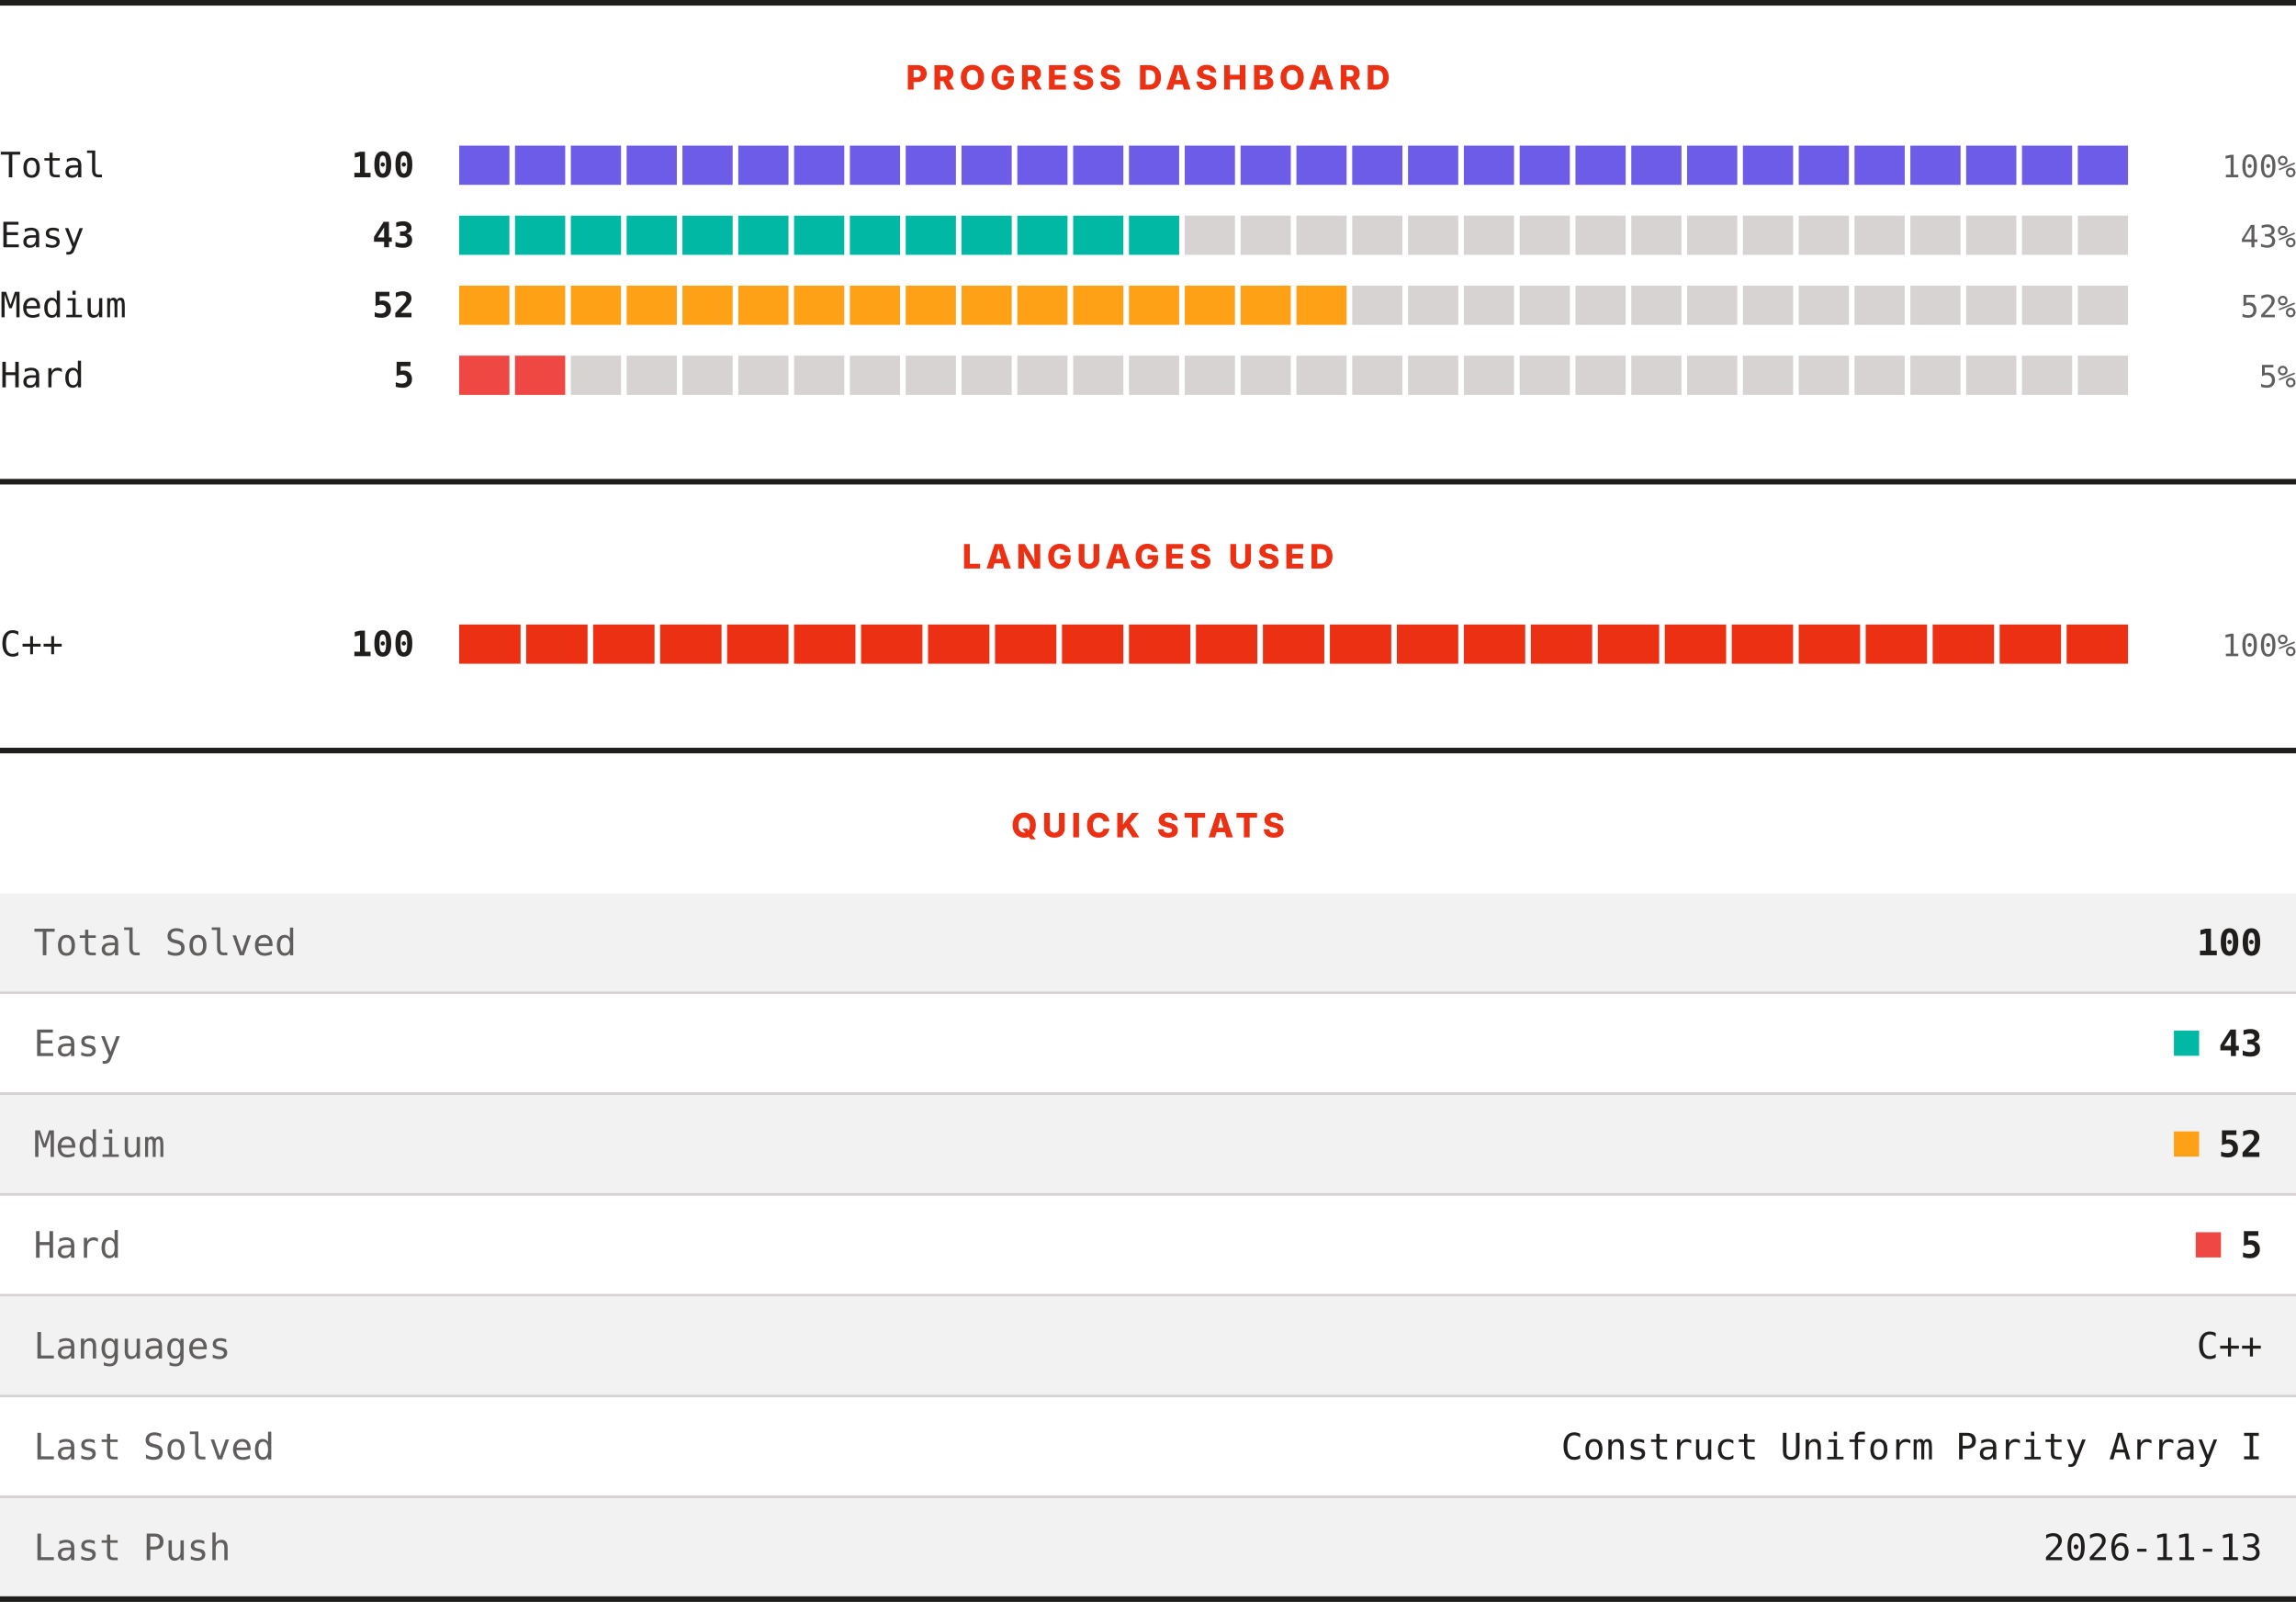
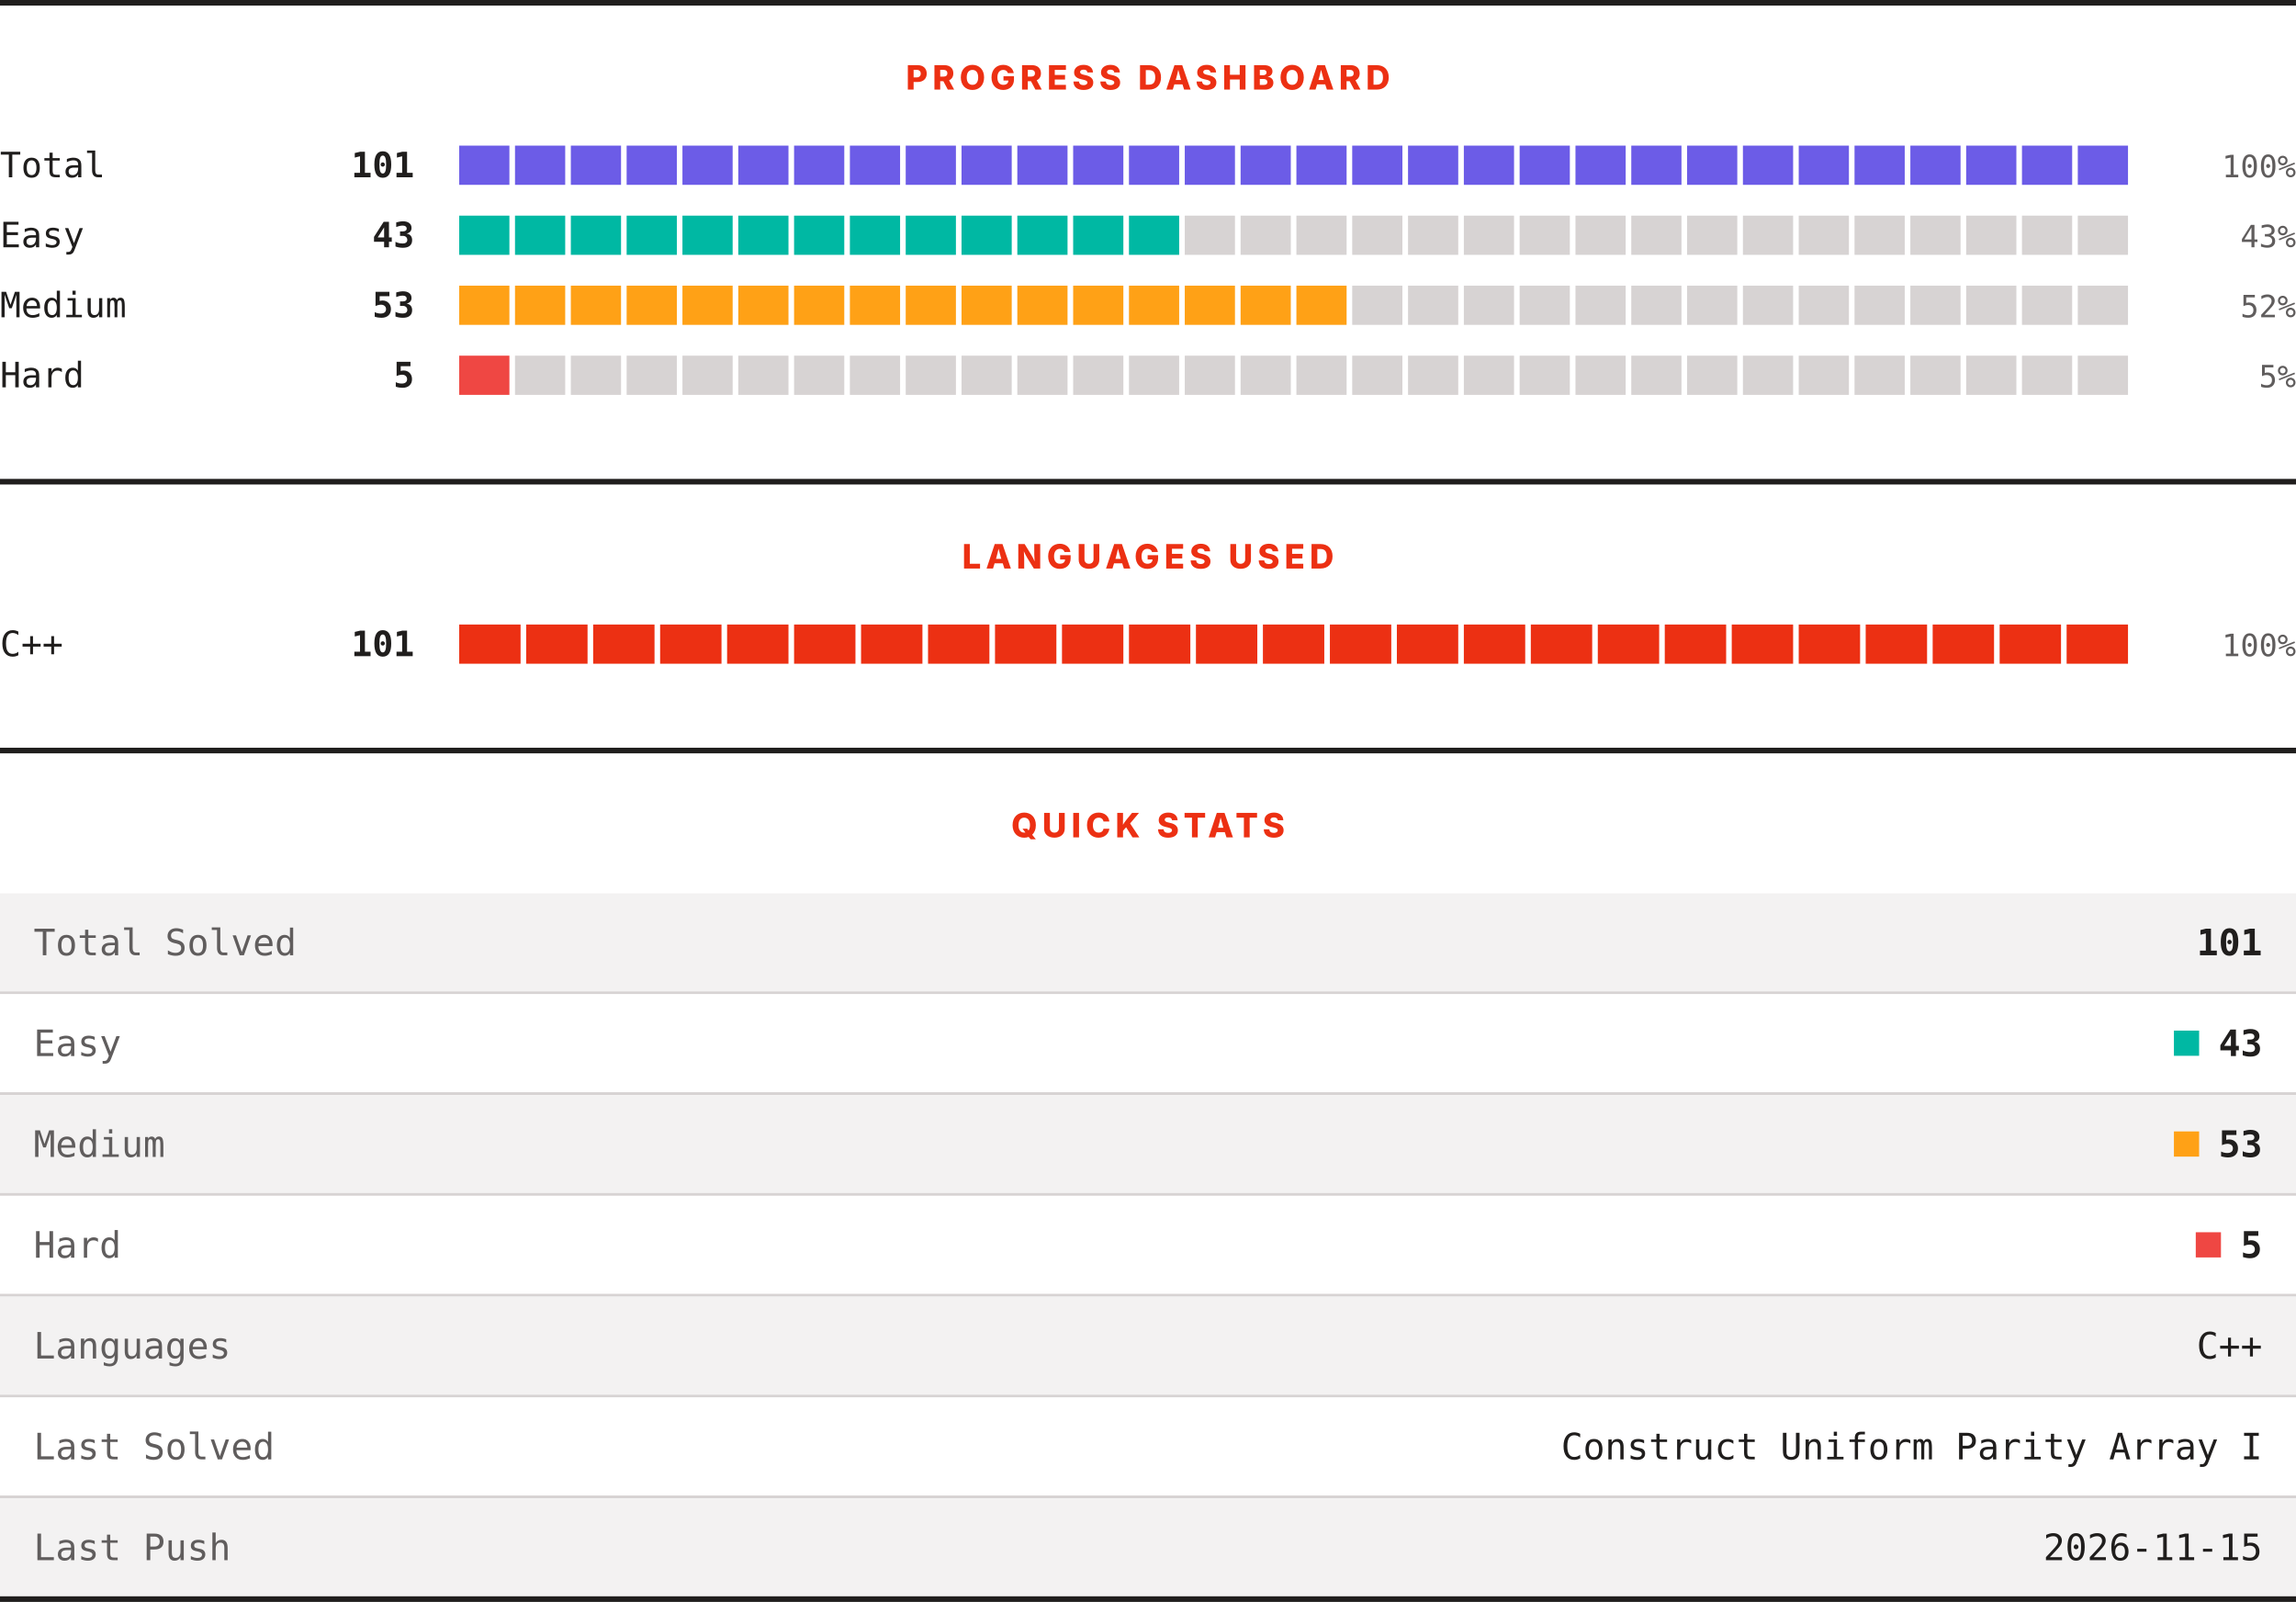
<svg xmlns="http://www.w3.org/2000/svg" width="820" height="572" viewBox="0 0 820 572" role="img" aria-label="LeetCode progress, languages and quick stats">
  <rect width="820" height="572" fill="#ffffff" />
  <rect x="0" y="0" width="820" height="2" fill="#201e1d" />
  <text x="410" y="32" text-anchor="middle" font-family="Archivo, system-ui, -apple-system, Segoe UI, sans-serif" font-size="12" font-weight="800" letter-spacing="1.68" fill="#ec3013">PROGRESS DASHBOARD</text>
  <text x="0" y="63.3" font-family="ui-monospace, SFMono-Regular, Menlo, Consolas, monospace" font-size="12.5" fill="#201e1d">Total</text>
-   <text x="148" y="63.3" text-anchor="end" font-family="ui-monospace, SFMono-Regular, Menlo, Consolas, monospace" font-size="12.5" font-weight="700" fill="#201e1d">100</text>
+   <text x="148" y="63.3" text-anchor="end" font-family="ui-monospace, SFMono-Regular, Menlo, Consolas, monospace" font-size="12.5" font-weight="700" fill="#201e1d">101</text>
  <rect x="164.00" y="52" width="17.93" height="14" fill="#6c5ce7" />
  <rect x="183.93" y="52" width="17.93" height="14" fill="#6c5ce7" />
  <rect x="203.87" y="52" width="17.93" height="14" fill="#6c5ce7" />
  <rect x="223.80" y="52" width="17.93" height="14" fill="#6c5ce7" />
  <rect x="243.73" y="52" width="17.93" height="14" fill="#6c5ce7" />
  <rect x="263.67" y="52" width="17.93" height="14" fill="#6c5ce7" />
  <rect x="283.60" y="52" width="17.93" height="14" fill="#6c5ce7" />
  <rect x="303.53" y="52" width="17.93" height="14" fill="#6c5ce7" />
  <rect x="323.47" y="52" width="17.93" height="14" fill="#6c5ce7" />
  <rect x="343.40" y="52" width="17.93" height="14" fill="#6c5ce7" />
  <rect x="363.33" y="52" width="17.93" height="14" fill="#6c5ce7" />
  <rect x="383.27" y="52" width="17.93" height="14" fill="#6c5ce7" />
  <rect x="403.20" y="52" width="17.93" height="14" fill="#6c5ce7" />
  <rect x="423.13" y="52" width="17.93" height="14" fill="#6c5ce7" />
  <rect x="443.07" y="52" width="17.93" height="14" fill="#6c5ce7" />
  <rect x="463.00" y="52" width="17.93" height="14" fill="#6c5ce7" />
  <rect x="482.93" y="52" width="17.93" height="14" fill="#6c5ce7" />
  <rect x="502.87" y="52" width="17.93" height="14" fill="#6c5ce7" />
  <rect x="522.80" y="52" width="17.93" height="14" fill="#6c5ce7" />
  <rect x="542.73" y="52" width="17.93" height="14" fill="#6c5ce7" />
  <rect x="562.67" y="52" width="17.93" height="14" fill="#6c5ce7" />
  <rect x="582.60" y="52" width="17.93" height="14" fill="#6c5ce7" />
  <rect x="602.53" y="52" width="17.93" height="14" fill="#6c5ce7" />
  <rect x="622.47" y="52" width="17.93" height="14" fill="#6c5ce7" />
  <rect x="642.40" y="52" width="17.93" height="14" fill="#6c5ce7" />
  <rect x="662.33" y="52" width="17.93" height="14" fill="#6c5ce7" />
  <rect x="682.27" y="52" width="17.93" height="14" fill="#6c5ce7" />
  <rect x="702.20" y="52" width="17.93" height="14" fill="#6c5ce7" />
  <rect x="722.13" y="52" width="17.93" height="14" fill="#6c5ce7" />
  <rect x="742.07" y="52" width="17.93" height="14" fill="#6c5ce7" />
  <text x="820" y="63.3" text-anchor="end" font-family="ui-monospace, SFMono-Regular, Menlo, Consolas, monospace" font-size="11" fill="#605d5d">100%</text>
  <text x="0" y="88.3" font-family="ui-monospace, SFMono-Regular, Menlo, Consolas, monospace" font-size="12.5" fill="#201e1d">Easy</text>
  <text x="148" y="88.3" text-anchor="end" font-family="ui-monospace, SFMono-Regular, Menlo, Consolas, monospace" font-size="12.5" font-weight="700" fill="#201e1d">43</text>
  <rect x="164.00" y="77" width="17.93" height="14" fill="#00b8a3" />
  <rect x="183.93" y="77" width="17.93" height="14" fill="#00b8a3" />
  <rect x="203.87" y="77" width="17.93" height="14" fill="#00b8a3" />
  <rect x="223.80" y="77" width="17.93" height="14" fill="#00b8a3" />
  <rect x="243.73" y="77" width="17.93" height="14" fill="#00b8a3" />
  <rect x="263.67" y="77" width="17.93" height="14" fill="#00b8a3" />
  <rect x="283.60" y="77" width="17.93" height="14" fill="#00b8a3" />
  <rect x="303.53" y="77" width="17.93" height="14" fill="#00b8a3" />
  <rect x="323.47" y="77" width="17.93" height="14" fill="#00b8a3" />
  <rect x="343.40" y="77" width="17.93" height="14" fill="#00b8a3" />
  <rect x="363.33" y="77" width="17.93" height="14" fill="#00b8a3" />
  <rect x="383.27" y="77" width="17.93" height="14" fill="#00b8a3" />
  <rect x="403.20" y="77" width="17.93" height="14" fill="#00b8a3" />
  <rect x="423.13" y="77" width="17.93" height="14" fill="#d7d3d3" />
  <rect x="443.07" y="77" width="17.93" height="14" fill="#d7d3d3" />
  <rect x="463.00" y="77" width="17.93" height="14" fill="#d7d3d3" />
  <rect x="482.93" y="77" width="17.93" height="14" fill="#d7d3d3" />
  <rect x="502.87" y="77" width="17.93" height="14" fill="#d7d3d3" />
  <rect x="522.80" y="77" width="17.93" height="14" fill="#d7d3d3" />
  <rect x="542.73" y="77" width="17.93" height="14" fill="#d7d3d3" />
  <rect x="562.67" y="77" width="17.93" height="14" fill="#d7d3d3" />
  <rect x="582.60" y="77" width="17.93" height="14" fill="#d7d3d3" />
  <rect x="602.53" y="77" width="17.93" height="14" fill="#d7d3d3" />
  <rect x="622.47" y="77" width="17.93" height="14" fill="#d7d3d3" />
  <rect x="642.40" y="77" width="17.93" height="14" fill="#d7d3d3" />
  <rect x="662.33" y="77" width="17.93" height="14" fill="#d7d3d3" />
  <rect x="682.27" y="77" width="17.93" height="14" fill="#d7d3d3" />
  <rect x="702.20" y="77" width="17.93" height="14" fill="#d7d3d3" />
  <rect x="722.13" y="77" width="17.93" height="14" fill="#d7d3d3" />
  <rect x="742.07" y="77" width="17.93" height="14" fill="#d7d3d3" />
  <text x="820" y="88.3" text-anchor="end" font-family="ui-monospace, SFMono-Regular, Menlo, Consolas, monospace" font-size="11" fill="#605d5d">43%</text>
  <text x="0" y="113.3" font-family="ui-monospace, SFMono-Regular, Menlo, Consolas, monospace" font-size="12.5" fill="#201e1d">Medium</text>
-   <text x="148" y="113.3" text-anchor="end" font-family="ui-monospace, SFMono-Regular, Menlo, Consolas, monospace" font-size="12.5" font-weight="700" fill="#201e1d">52</text>
+   <text x="148" y="113.3" text-anchor="end" font-family="ui-monospace, SFMono-Regular, Menlo, Consolas, monospace" font-size="12.5" font-weight="700" fill="#201e1d">53</text>
  <rect x="164.00" y="102" width="17.93" height="14" fill="#ffa116" />
  <rect x="183.93" y="102" width="17.93" height="14" fill="#ffa116" />
  <rect x="203.87" y="102" width="17.93" height="14" fill="#ffa116" />
  <rect x="223.80" y="102" width="17.93" height="14" fill="#ffa116" />
  <rect x="243.73" y="102" width="17.93" height="14" fill="#ffa116" />
  <rect x="263.67" y="102" width="17.93" height="14" fill="#ffa116" />
  <rect x="283.60" y="102" width="17.93" height="14" fill="#ffa116" />
  <rect x="303.53" y="102" width="17.93" height="14" fill="#ffa116" />
  <rect x="323.47" y="102" width="17.93" height="14" fill="#ffa116" />
  <rect x="343.40" y="102" width="17.93" height="14" fill="#ffa116" />
  <rect x="363.33" y="102" width="17.93" height="14" fill="#ffa116" />
  <rect x="383.27" y="102" width="17.93" height="14" fill="#ffa116" />
  <rect x="403.20" y="102" width="17.93" height="14" fill="#ffa116" />
  <rect x="423.13" y="102" width="17.93" height="14" fill="#ffa116" />
  <rect x="443.07" y="102" width="17.93" height="14" fill="#ffa116" />
  <rect x="463.00" y="102" width="17.93" height="14" fill="#ffa116" />
  <rect x="482.93" y="102" width="17.93" height="14" fill="#d7d3d3" />
  <rect x="502.87" y="102" width="17.93" height="14" fill="#d7d3d3" />
  <rect x="522.80" y="102" width="17.93" height="14" fill="#d7d3d3" />
  <rect x="542.73" y="102" width="17.93" height="14" fill="#d7d3d3" />
  <rect x="562.67" y="102" width="17.93" height="14" fill="#d7d3d3" />
  <rect x="582.60" y="102" width="17.93" height="14" fill="#d7d3d3" />
  <rect x="602.53" y="102" width="17.93" height="14" fill="#d7d3d3" />
  <rect x="622.47" y="102" width="17.93" height="14" fill="#d7d3d3" />
  <rect x="642.40" y="102" width="17.93" height="14" fill="#d7d3d3" />
  <rect x="662.33" y="102" width="17.93" height="14" fill="#d7d3d3" />
  <rect x="682.27" y="102" width="17.93" height="14" fill="#d7d3d3" />
  <rect x="702.20" y="102" width="17.93" height="14" fill="#d7d3d3" />
  <rect x="722.13" y="102" width="17.93" height="14" fill="#d7d3d3" />
  <rect x="742.07" y="102" width="17.93" height="14" fill="#d7d3d3" />
  <text x="820" y="113.3" text-anchor="end" font-family="ui-monospace, SFMono-Regular, Menlo, Consolas, monospace" font-size="11" fill="#605d5d">52%</text>
  <text x="0" y="138.3" font-family="ui-monospace, SFMono-Regular, Menlo, Consolas, monospace" font-size="12.5" fill="#201e1d">Hard</text>
  <text x="148" y="138.3" text-anchor="end" font-family="ui-monospace, SFMono-Regular, Menlo, Consolas, monospace" font-size="12.5" font-weight="700" fill="#201e1d">5</text>
  <rect x="164.00" y="127" width="17.93" height="14" fill="#ef4743" />
-   <rect x="183.93" y="127" width="17.93" height="14" fill="#ef4743" />
+   <rect x="183.93" y="127" width="17.93" height="14" fill="#d7d3d3" />
  <rect x="203.87" y="127" width="17.93" height="14" fill="#d7d3d3" />
  <rect x="223.80" y="127" width="17.93" height="14" fill="#d7d3d3" />
  <rect x="243.73" y="127" width="17.93" height="14" fill="#d7d3d3" />
  <rect x="263.67" y="127" width="17.93" height="14" fill="#d7d3d3" />
  <rect x="283.60" y="127" width="17.93" height="14" fill="#d7d3d3" />
  <rect x="303.53" y="127" width="17.93" height="14" fill="#d7d3d3" />
  <rect x="323.47" y="127" width="17.93" height="14" fill="#d7d3d3" />
  <rect x="343.40" y="127" width="17.93" height="14" fill="#d7d3d3" />
  <rect x="363.33" y="127" width="17.93" height="14" fill="#d7d3d3" />
  <rect x="383.27" y="127" width="17.93" height="14" fill="#d7d3d3" />
  <rect x="403.20" y="127" width="17.93" height="14" fill="#d7d3d3" />
  <rect x="423.13" y="127" width="17.93" height="14" fill="#d7d3d3" />
  <rect x="443.07" y="127" width="17.93" height="14" fill="#d7d3d3" />
  <rect x="463.00" y="127" width="17.93" height="14" fill="#d7d3d3" />
  <rect x="482.93" y="127" width="17.93" height="14" fill="#d7d3d3" />
  <rect x="502.87" y="127" width="17.93" height="14" fill="#d7d3d3" />
  <rect x="522.80" y="127" width="17.93" height="14" fill="#d7d3d3" />
  <rect x="542.73" y="127" width="17.93" height="14" fill="#d7d3d3" />
  <rect x="562.67" y="127" width="17.93" height="14" fill="#d7d3d3" />
  <rect x="582.60" y="127" width="17.93" height="14" fill="#d7d3d3" />
  <rect x="602.53" y="127" width="17.93" height="14" fill="#d7d3d3" />
  <rect x="622.47" y="127" width="17.93" height="14" fill="#d7d3d3" />
  <rect x="642.40" y="127" width="17.93" height="14" fill="#d7d3d3" />
  <rect x="662.33" y="127" width="17.93" height="14" fill="#d7d3d3" />
  <rect x="682.27" y="127" width="17.93" height="14" fill="#d7d3d3" />
  <rect x="702.20" y="127" width="17.93" height="14" fill="#d7d3d3" />
  <rect x="722.13" y="127" width="17.93" height="14" fill="#d7d3d3" />
  <rect x="742.07" y="127" width="17.93" height="14" fill="#d7d3d3" />
  <text x="820" y="138.3" text-anchor="end" font-family="ui-monospace, SFMono-Regular, Menlo, Consolas, monospace" font-size="11" fill="#605d5d">5%</text>
  <rect x="0" y="171" width="820" height="2" fill="#201e1d" />
  <text x="410" y="203" text-anchor="middle" font-family="Archivo, system-ui, -apple-system, Segoe UI, sans-serif" font-size="12" font-weight="800" letter-spacing="1.68" fill="#ec3013">LANGUAGES USED</text>
  <text x="0" y="234.3" font-family="ui-monospace, SFMono-Regular, Menlo, Consolas, monospace" font-size="12.5" fill="#201e1d">C++</text>
-   <text x="148" y="234.3" text-anchor="end" font-family="ui-monospace, SFMono-Regular, Menlo, Consolas, monospace" font-size="12.5" font-weight="700" fill="#201e1d">100</text>
+   <text x="148" y="234.3" text-anchor="end" font-family="ui-monospace, SFMono-Regular, Menlo, Consolas, monospace" font-size="12.5" font-weight="700" fill="#201e1d">101</text>
  <rect x="164.00" y="223" width="21.92" height="14" fill="#ec3013" />
  <rect x="187.92" y="223" width="21.92" height="14" fill="#ec3013" />
  <rect x="211.84" y="223" width="21.92" height="14" fill="#ec3013" />
  <rect x="235.76" y="223" width="21.92" height="14" fill="#ec3013" />
  <rect x="259.68" y="223" width="21.92" height="14" fill="#ec3013" />
  <rect x="283.60" y="223" width="21.92" height="14" fill="#ec3013" />
  <rect x="307.52" y="223" width="21.92" height="14" fill="#ec3013" />
  <rect x="331.44" y="223" width="21.92" height="14" fill="#ec3013" />
  <rect x="355.36" y="223" width="21.92" height="14" fill="#ec3013" />
  <rect x="379.28" y="223" width="21.92" height="14" fill="#ec3013" />
  <rect x="403.20" y="223" width="21.92" height="14" fill="#ec3013" />
  <rect x="427.12" y="223" width="21.92" height="14" fill="#ec3013" />
  <rect x="451.04" y="223" width="21.92" height="14" fill="#ec3013" />
  <rect x="474.96" y="223" width="21.92" height="14" fill="#ec3013" />
  <rect x="498.88" y="223" width="21.92" height="14" fill="#ec3013" />
  <rect x="522.80" y="223" width="21.92" height="14" fill="#ec3013" />
  <rect x="546.72" y="223" width="21.92" height="14" fill="#ec3013" />
  <rect x="570.64" y="223" width="21.92" height="14" fill="#ec3013" />
  <rect x="594.56" y="223" width="21.92" height="14" fill="#ec3013" />
  <rect x="618.48" y="223" width="21.92" height="14" fill="#ec3013" />
  <rect x="642.40" y="223" width="21.92" height="14" fill="#ec3013" />
  <rect x="666.32" y="223" width="21.92" height="14" fill="#ec3013" />
  <rect x="690.24" y="223" width="21.92" height="14" fill="#ec3013" />
  <rect x="714.16" y="223" width="21.92" height="14" fill="#ec3013" />
  <rect x="738.08" y="223" width="21.92" height="14" fill="#ec3013" />
  <text x="820" y="234.3" text-anchor="end" font-family="ui-monospace, SFMono-Regular, Menlo, Consolas, monospace" font-size="11" fill="#605d5d">100%</text>
  <rect x="0" y="267" width="820" height="2" fill="#201e1d" />
  <text x="410" y="299" text-anchor="middle" font-family="Archivo, system-ui, -apple-system, Segoe UI, sans-serif" font-size="12" font-weight="800" letter-spacing="1.68" fill="#ec3013">QUICK STATS</text>
  <rect x="0" y="319" width="820" height="35" fill="#f3f2f2" />
  <text x="12" y="341.1" font-family="ui-monospace, SFMono-Regular, Menlo, Consolas, monospace" font-size="13" fill="#605d5d">Total Solved</text>
-   <text x="808" y="341.1" text-anchor="end" font-family="ui-monospace, SFMono-Regular, Menlo, Consolas, monospace" font-size="13" font-weight="700" fill="#201e1d">100</text>
+   <text x="808" y="341.1" text-anchor="end" font-family="ui-monospace, SFMono-Regular, Menlo, Consolas, monospace" font-size="13" font-weight="700" fill="#201e1d">101</text>
  <rect x="0" y="354" width="820" height="1" fill="#d7d3d3" />
  <rect x="0" y="355" width="820" height="35" fill="#ffffff" />
  <text x="12" y="377.1" font-family="ui-monospace, SFMono-Regular, Menlo, Consolas, monospace" font-size="13" fill="#605d5d">Easy</text>
  <rect x="776.4" y="368" width="9" height="9" fill="#00b8a3" />
  <text x="808" y="377.1" text-anchor="end" font-family="ui-monospace, SFMono-Regular, Menlo, Consolas, monospace" font-size="13" font-weight="700" fill="#201e1d">43</text>
  <rect x="0" y="390" width="820" height="1" fill="#d7d3d3" />
  <rect x="0" y="391" width="820" height="35" fill="#f3f2f2" />
  <text x="12" y="413.1" font-family="ui-monospace, SFMono-Regular, Menlo, Consolas, monospace" font-size="13" fill="#605d5d">Medium</text>
  <rect x="776.4" y="404" width="9" height="9" fill="#ffa116" />
-   <text x="808" y="413.1" text-anchor="end" font-family="ui-monospace, SFMono-Regular, Menlo, Consolas, monospace" font-size="13" font-weight="700" fill="#201e1d">52</text>
+   <text x="808" y="413.1" text-anchor="end" font-family="ui-monospace, SFMono-Regular, Menlo, Consolas, monospace" font-size="13" font-weight="700" fill="#201e1d">53</text>
  <rect x="0" y="426" width="820" height="1" fill="#d7d3d3" />
  <rect x="0" y="427" width="820" height="35" fill="#ffffff" />
  <text x="12" y="449.1" font-family="ui-monospace, SFMono-Regular, Menlo, Consolas, monospace" font-size="13" fill="#605d5d">Hard</text>
  <rect x="784.2" y="440" width="9" height="9" fill="#ef4743" />
  <text x="808" y="449.1" text-anchor="end" font-family="ui-monospace, SFMono-Regular, Menlo, Consolas, monospace" font-size="13" font-weight="700" fill="#201e1d">5</text>
  <rect x="0" y="462" width="820" height="1" fill="#d7d3d3" />
  <rect x="0" y="463" width="820" height="35" fill="#f3f2f2" />
  <text x="12" y="485.1" font-family="ui-monospace, SFMono-Regular, Menlo, Consolas, monospace" font-size="13" fill="#605d5d">Languages</text>
  <text x="808" y="485.1" text-anchor="end" font-family="ui-monospace, SFMono-Regular, Menlo, Consolas, monospace" font-size="13" fill="#201e1d">C++</text>
  <rect x="0" y="498" width="820" height="1" fill="#d7d3d3" />
  <rect x="0" y="499" width="820" height="35" fill="#ffffff" />
  <text x="12" y="521.1" font-family="ui-monospace, SFMono-Regular, Menlo, Consolas, monospace" font-size="13" fill="#605d5d">Last Solved</text>
  <text x="808" y="521.1" text-anchor="end" font-family="ui-monospace, SFMono-Regular, Menlo, Consolas, monospace" font-size="13" fill="#201e1d">Construct Uniform Parity Array I</text>
  <rect x="0" y="534" width="820" height="1" fill="#d7d3d3" />
  <rect x="0" y="535" width="820" height="35" fill="#f3f2f2" />
  <text x="12" y="557.1" font-family="ui-monospace, SFMono-Regular, Menlo, Consolas, monospace" font-size="13" fill="#605d5d">Last Push</text>
-   <text x="808" y="557.1" text-anchor="end" font-family="ui-monospace, SFMono-Regular, Menlo, Consolas, monospace" font-size="13" fill="#201e1d">2026-11-13</text>
+   <text x="808" y="557.1" text-anchor="end" font-family="ui-monospace, SFMono-Regular, Menlo, Consolas, monospace" font-size="13" fill="#201e1d">2026-11-15</text>
  <rect x="0" y="570" width="820" height="2" fill="#201e1d" />
</svg>
